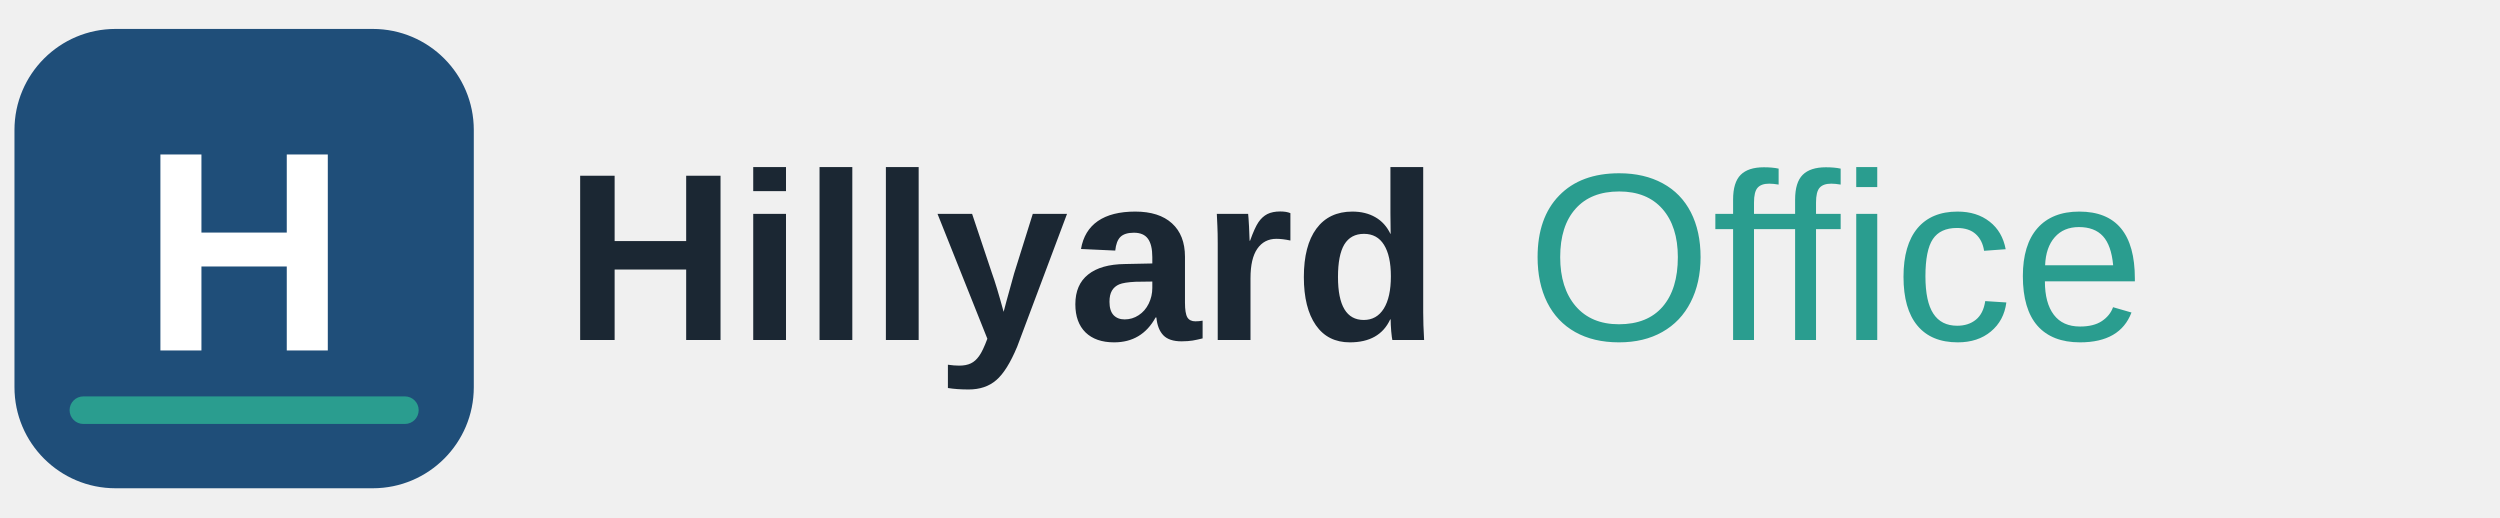
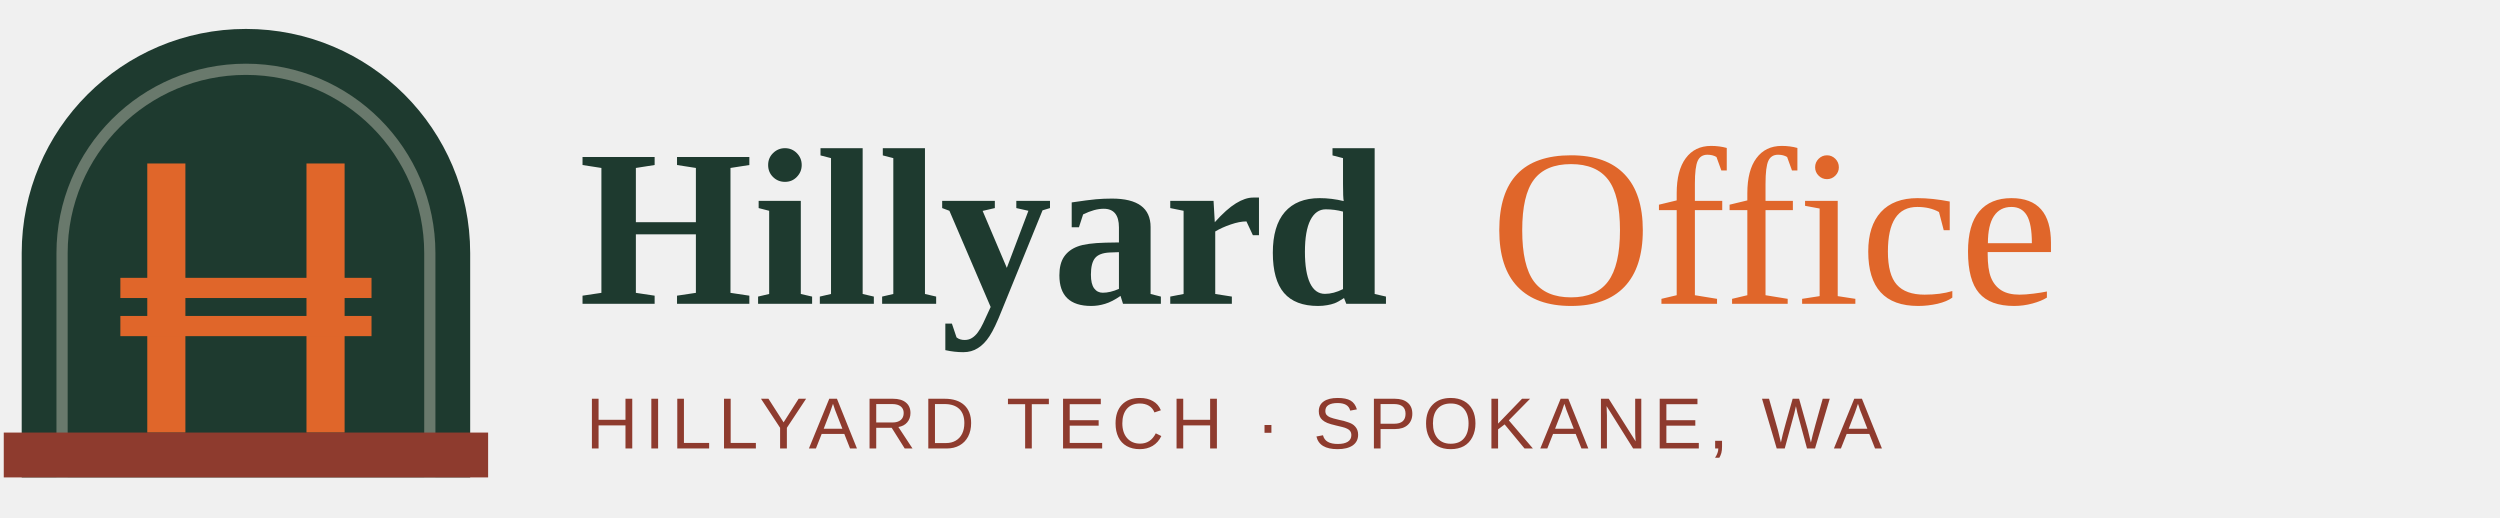
<svg xmlns="http://www.w3.org/2000/svg" width="345.611" height="71.5" viewBox="0 0 345.611 71.5">
-   <rect x="2" y="4" width="63.5" height="63.5" rx="13.97" fill="#1F4E79" />
-   <rect x="9.62" y="54.8" width="48.26" height="3.81" rx="1.905" fill="#2A9D8F" />
-   <text x="33.75" y="48.45" font-family="Liberation Sans, Arial, Helvetica, sans-serif" font-weight="bold" font-size="39.37" text-anchor="middle" fill="#FFFFFF">H</text>
-   <text x="78" y="47" font-family="Liberation Sans, Arial, Helvetica, sans-serif" font-weight="bold" font-size="33" fill="#1B2733">Hillyard</text>
-   <text x="211" y="47" font-family="Liberation Sans, Arial, Helvetica, sans-serif" font-size="33" fill="#2A9D8F">Office</text>
+   <path d="M3,66 L3,35.0 A31.0,31.0 0 0 1 65,35.0 L65,66 Z" fill="#1E3A2F" />
+   <path d="M8.58,66 L8.58,35.0 A25.42,25.42 0 0 1 59.42,35.0 L59.42,66" fill="none" stroke="#F4EDDC" stroke-width="1.55" opacity="0.35" />
+   <rect x="20.36" y="22.6" width="5.27" height="37.2" fill="#E0662A" />
+   <rect x="42.37" y="22.6" width="5.27" height="37.2" fill="#E0662A" />
+   <rect x="16.64" y="38.41" width="34.72" height="2.79" fill="#E0662A" />
+   <rect x="16.64" y="43.68" width="34.72" height="2.79" fill="#E0662A" />
+   <rect x="0.52" y="59.8" width="66.96" height="6.2" fill="#8E3B2E" />
+   <text x="80" y="42" font-family="Liberation Serif, Georgia, serif" font-weight="bold" font-size="31" fill="#1E3A2F">Hillyard</text>
+   <text x="206" y="42" font-family="Liberation Serif, Georgia, serif" font-size="31" fill="#E0662A">Office</text>
+   <text x="81" y="62" font-family="Liberation Sans, Arial, sans-serif" font-size="10" letter-spacing="0.9" fill="#8E3B2E">HILLYARD TECH · SPOKANE, WA</text>
</svg>
